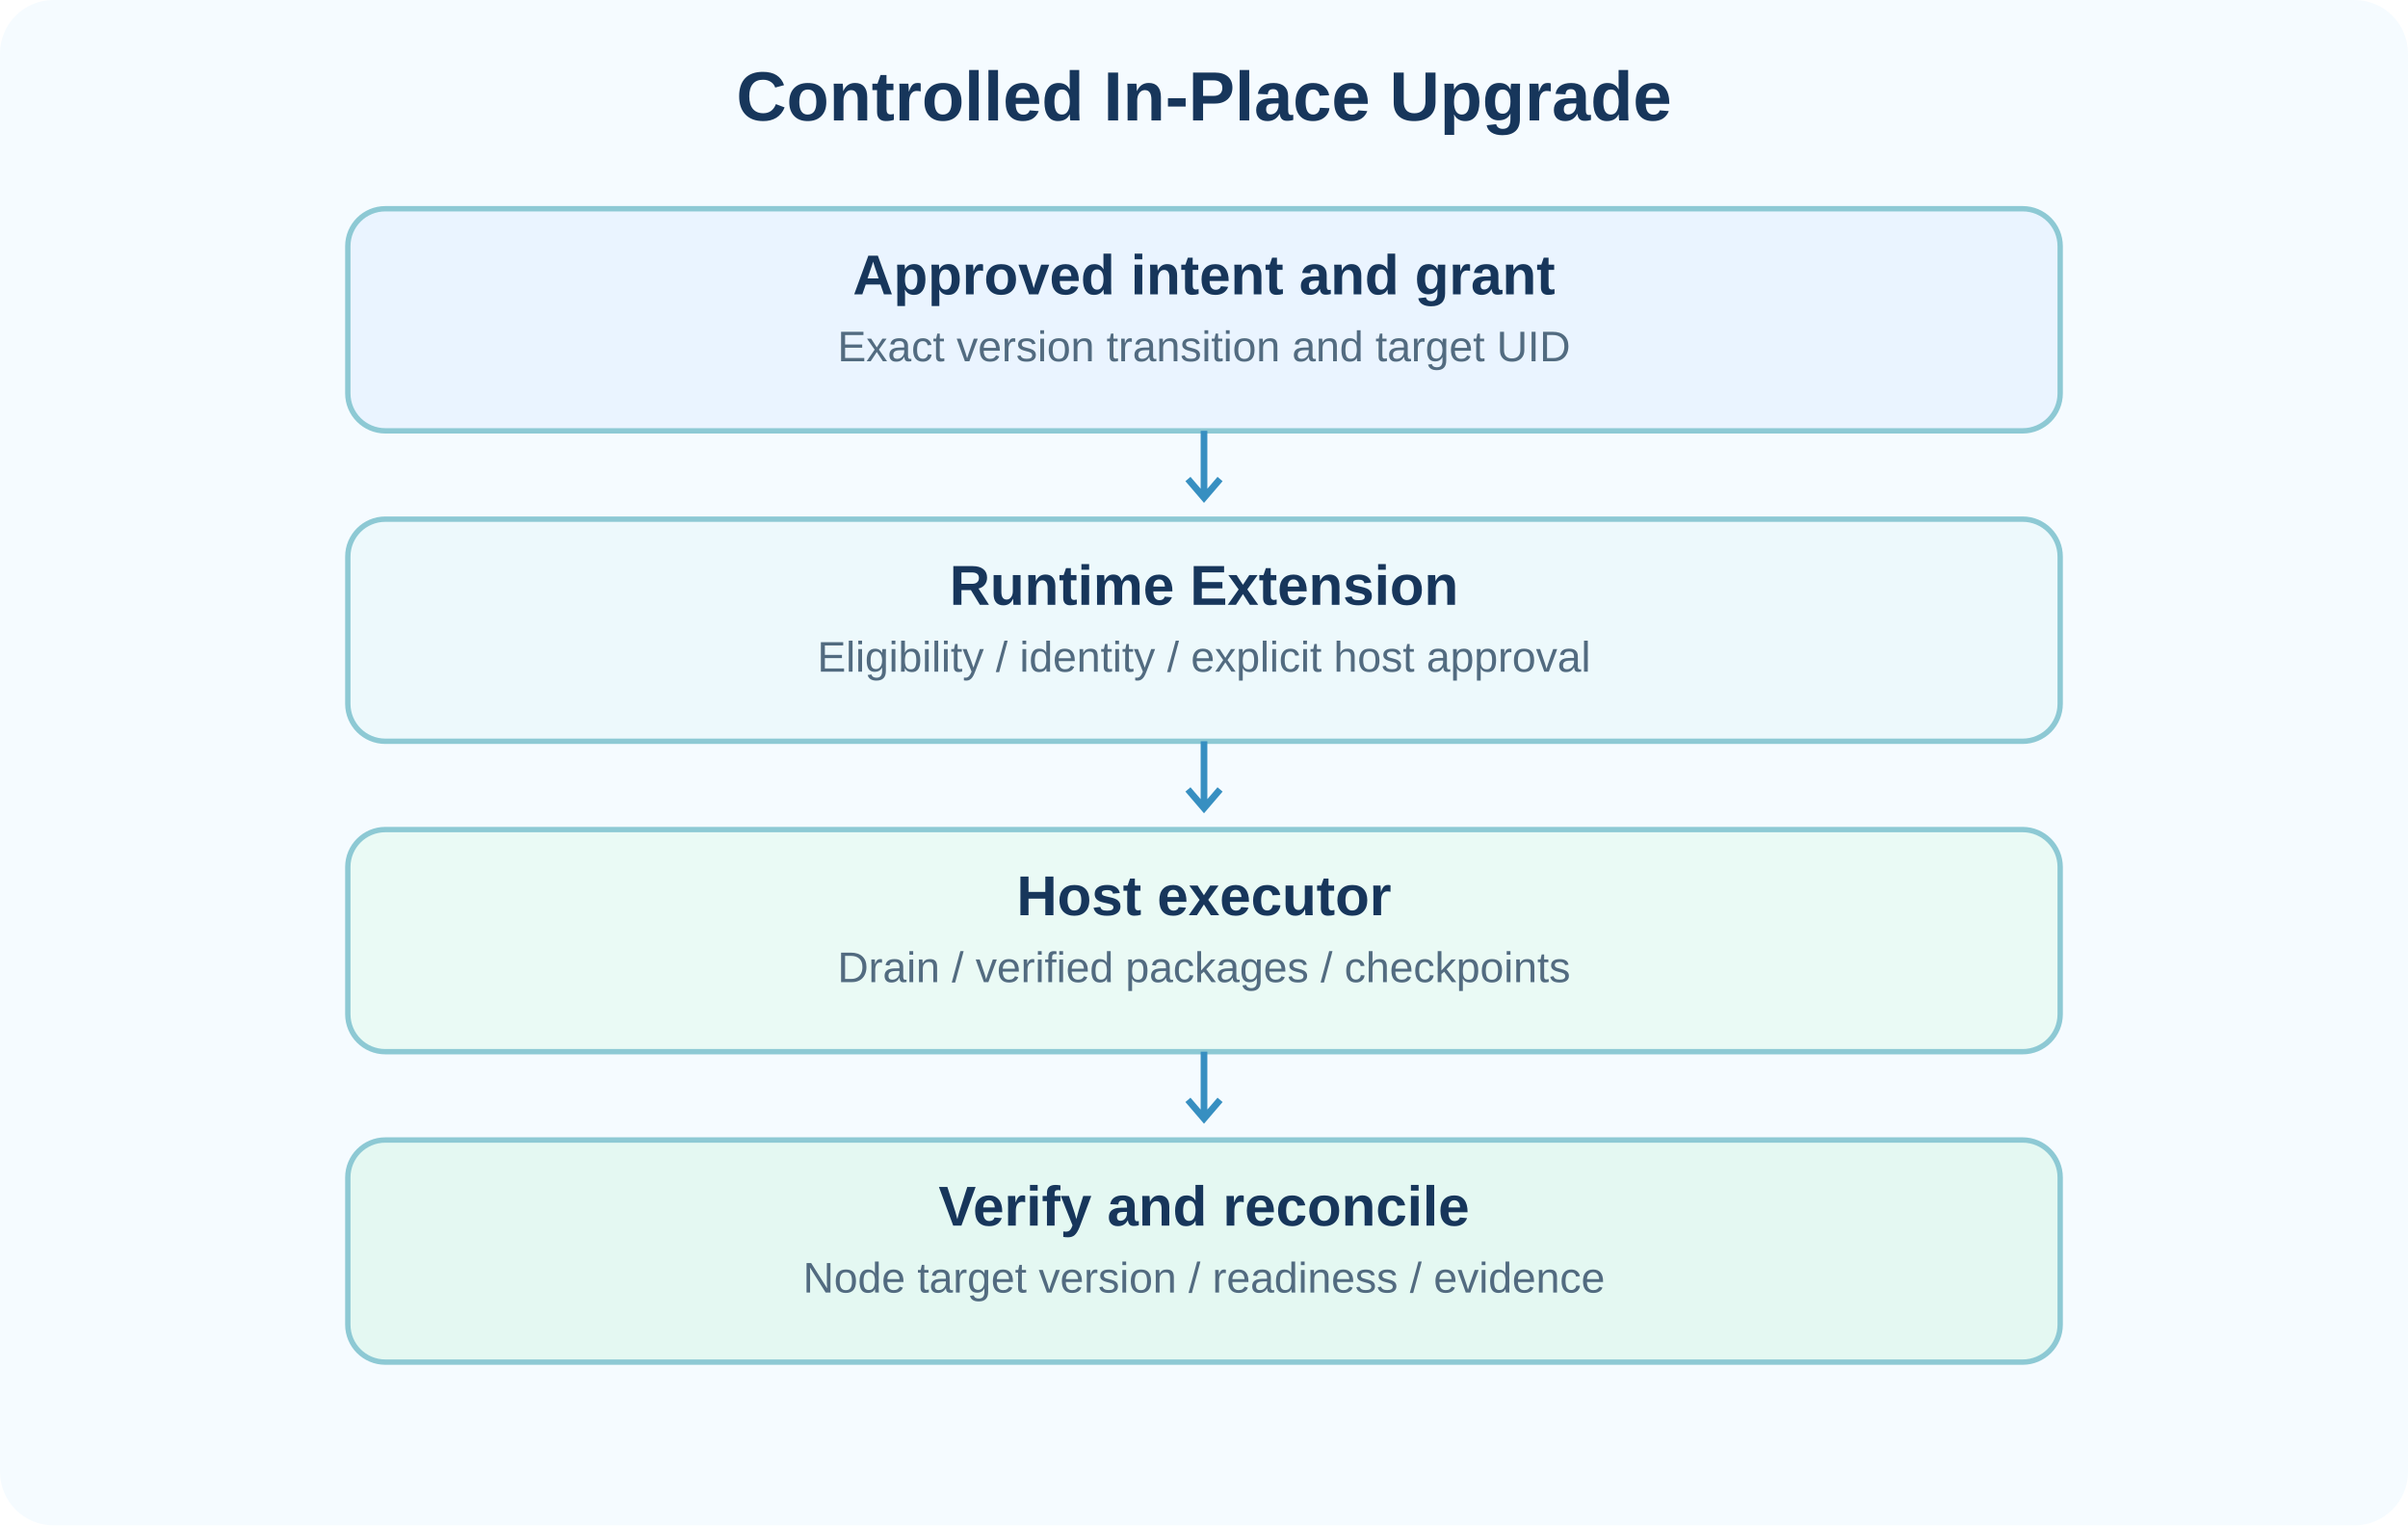
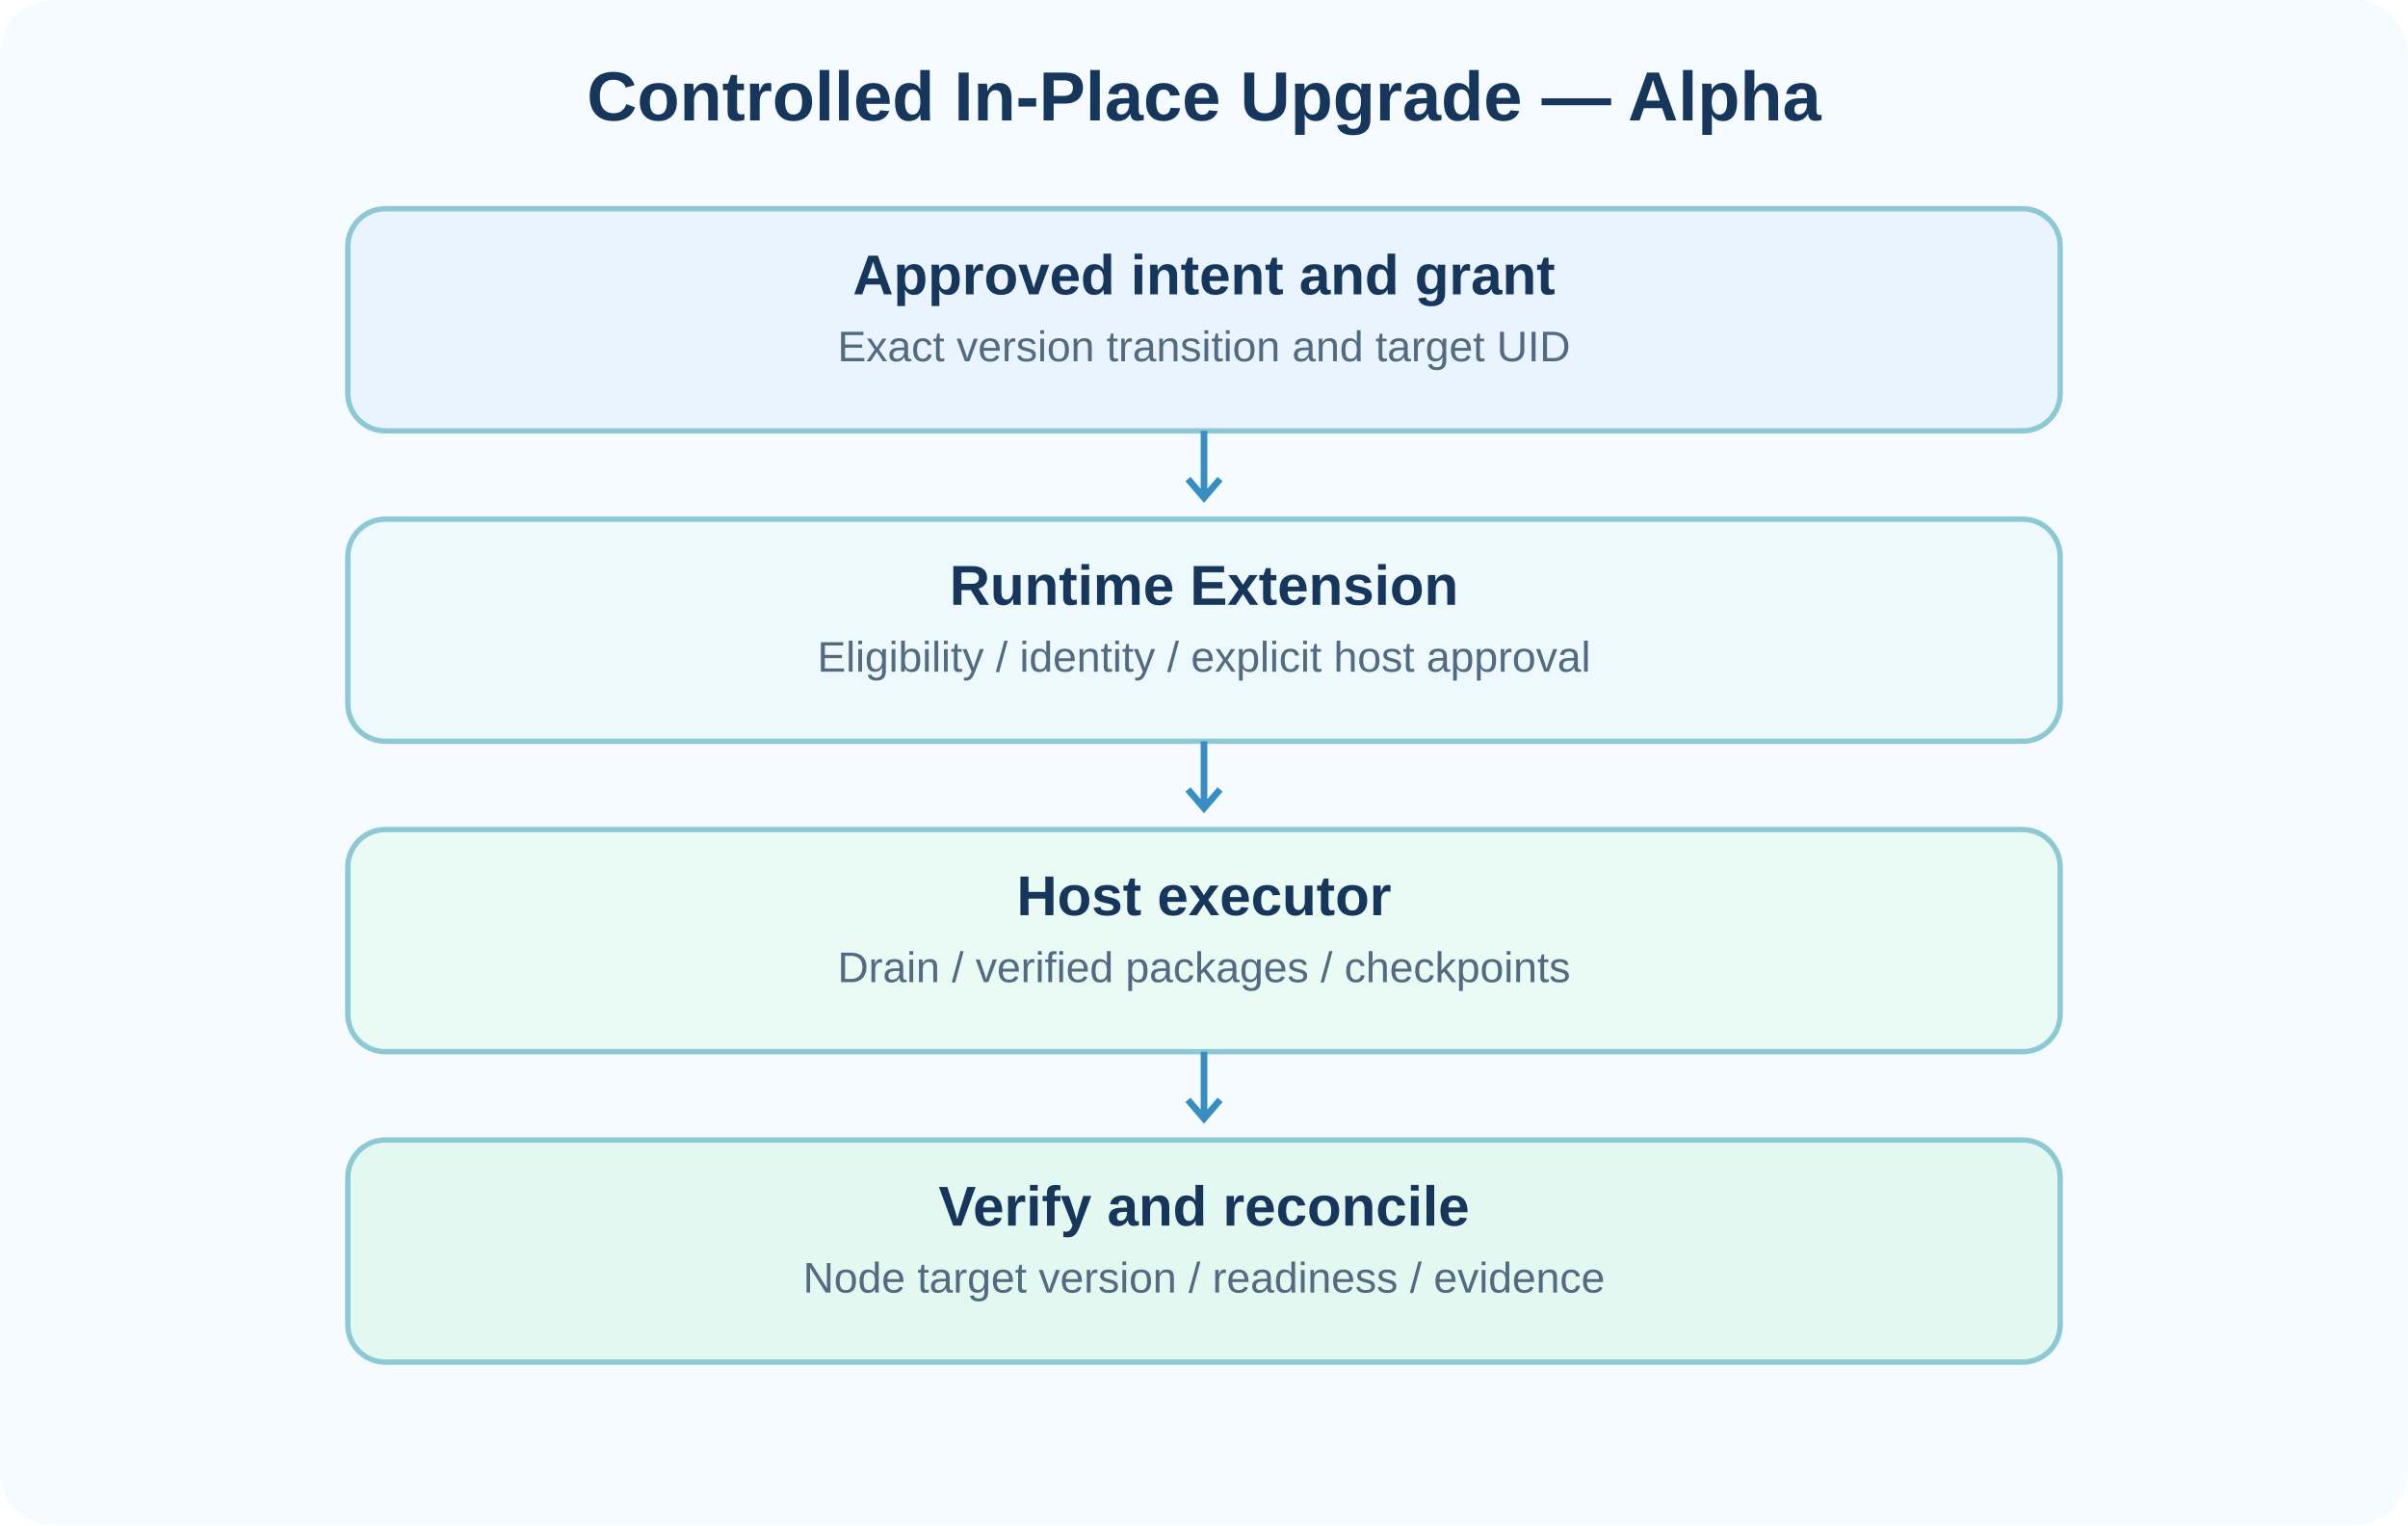
<svg xmlns="http://www.w3.org/2000/svg" viewBox="0 0 900 570" role="img" aria-labelledby="title desc">
  <rect width="900" height="570" rx="20" fill="#f5fbff" />
  <g font-family="Arial,sans-serif" text-anchor="middle">
-     <text x="450" y="45" font-size="26" font-weight="bold" fill="#17365b">Controlled In-Place Upgrade</text>
+     <text x="450" y="45" font-size="26" font-weight="bold" fill="#17365b">Controlled In-Place Upgrade — Alpha</text>
    <rect x="130" y="78" width="640" height="83" rx="14" fill="#eaf4ff" stroke="#8dc9d4" stroke-width="2" />
    <text x="450" y="110" font-size="21" font-weight="bold" fill="#17365b">Approved intent and grant</text>
    <text x="450" y="135" font-size="16" fill="#526b80">Exact version transition and target UID</text>
    <path d="M450 161v25m-6 -7l6 7 6 -7" fill="none" stroke="#378fc1" stroke-width="2.5" />
    <rect x="130" y="194" width="640" height="83" rx="14" fill="#edf9fc" stroke="#8dc9d4" stroke-width="2" />
    <text x="450" y="226" font-size="21" font-weight="bold" fill="#17365b">Runtime Extension</text>
    <text x="450" y="251" font-size="16" fill="#526b80">Eligibility / identity / explicit host approval</text>
    <path d="M450 277v25m-6 -7l6 7 6 -7" fill="none" stroke="#378fc1" stroke-width="2.5" />
    <rect x="130" y="310" width="640" height="83" rx="14" fill="#eafaf5" stroke="#8dc9d4" stroke-width="2" />
    <text x="450" y="342" font-size="21" font-weight="bold" fill="#17365b">Host executor</text>
    <text x="450" y="367" font-size="16" fill="#526b80">Drain / verified packages / checkpoints</text>
    <path d="M450 393v25m-6 -7l6 7 6 -7" fill="none" stroke="#378fc1" stroke-width="2.5" />
    <rect x="130" y="426" width="640" height="83" rx="14" fill="#e4f8f2" stroke="#8dc9d4" stroke-width="2" />
    <text x="450" y="458" font-size="21" font-weight="bold" fill="#17365b">Verify and reconcile</text>
    <text x="450" y="483" font-size="16" fill="#526b80">Node target version / readiness / evidence</text>
  </g>
</svg>
